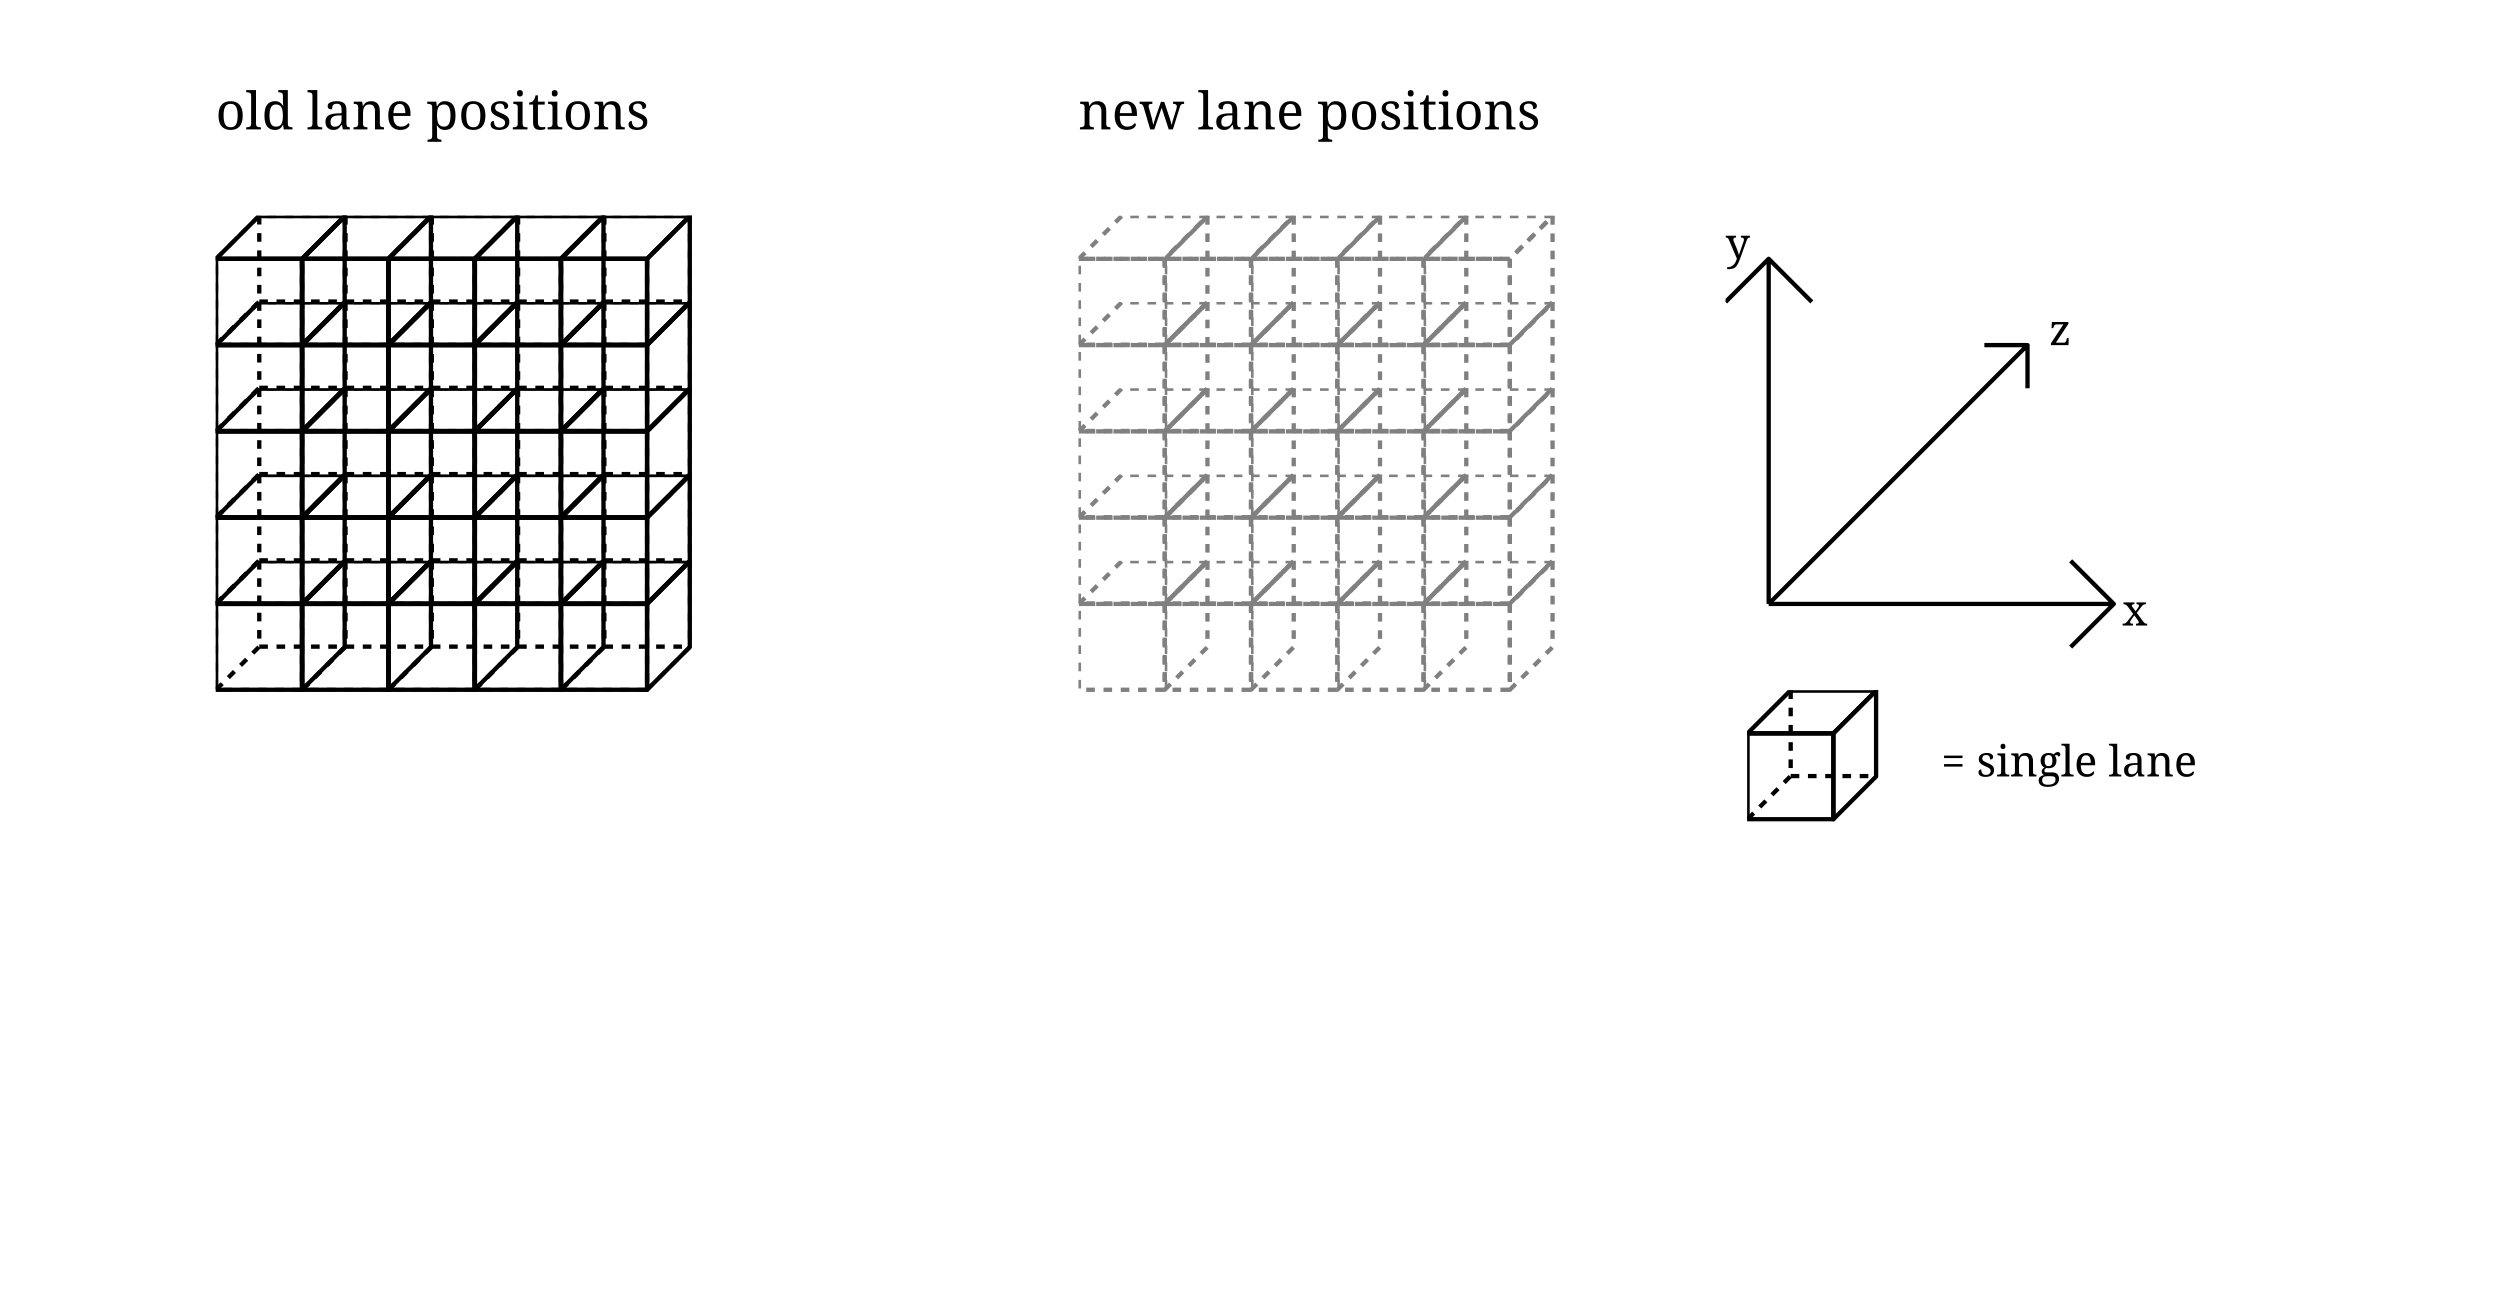
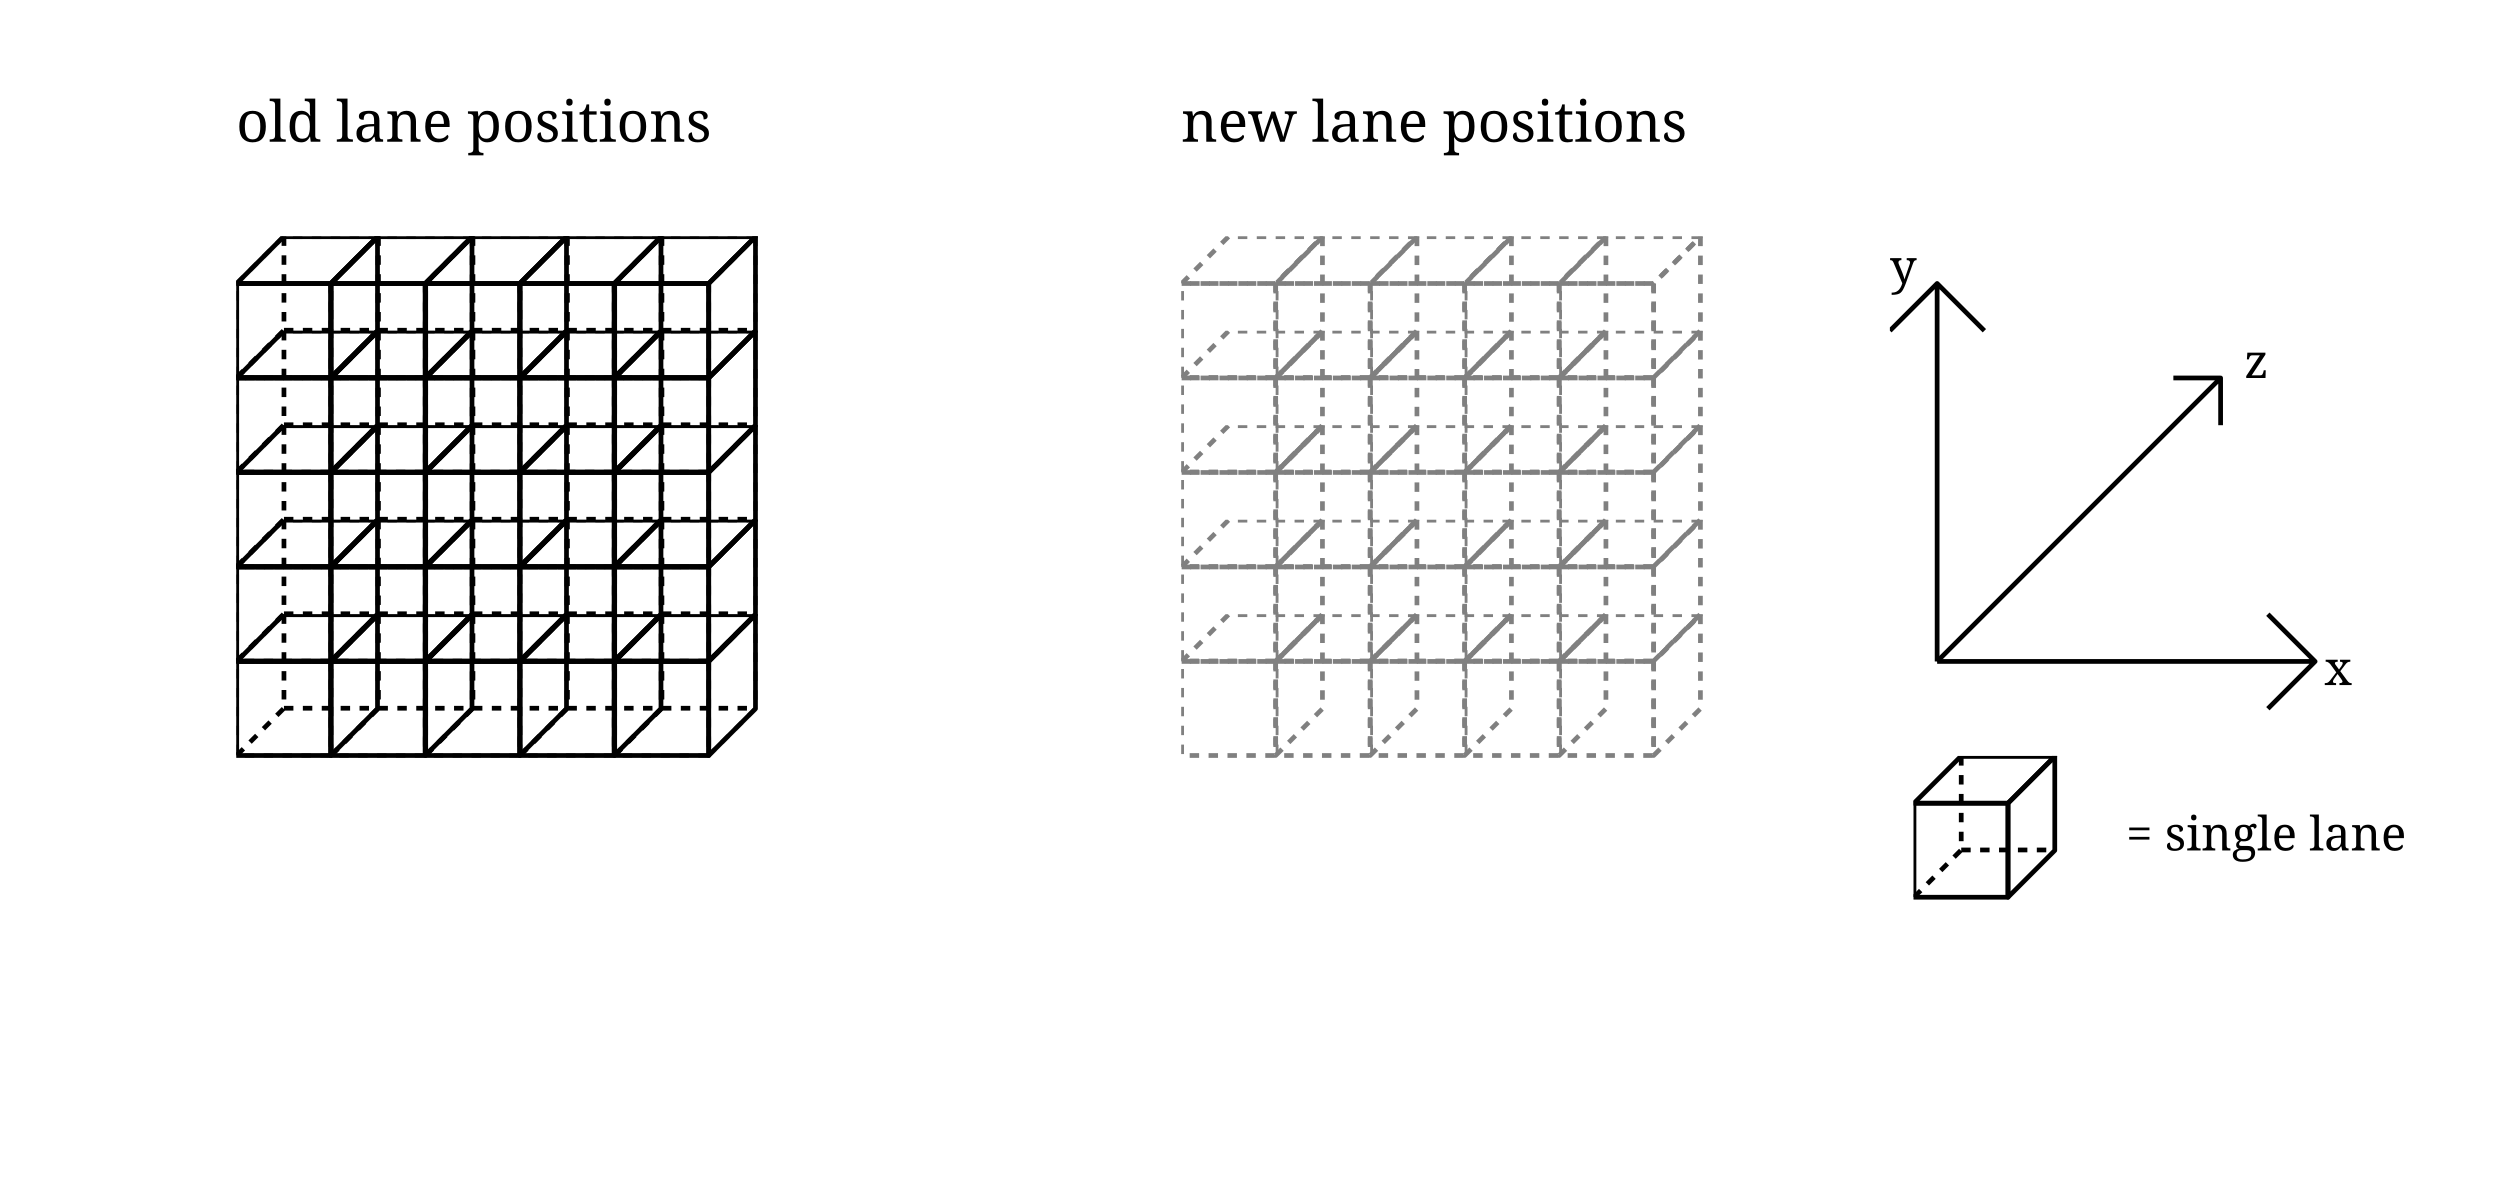
- <svg xmlns="http://www.w3.org/2000/svg" xmlns:xlink="http://www.w3.org/1999/xlink" width="230mm" height="120mm" id="svg2">
+ <svg xmlns="http://www.w3.org/2000/svg" xmlns:xlink="http://www.w3.org/1999/xlink" width="210mm" height="100mm" id="svg2">
  <defs id="defs4">
    <svg width="30" height="30" id="bit" stroke-dasharray="2, 2" stroke="grey">
      <rect y="10" x="0.1" width="19.9" height="19.9" />
      <polygon points="0.1 10, 10 0.1, 29.9 0.1, 20 10" />
      <polygon points="29.9 0.1, 29.9 20, 20 29.9, 20 10" />
    </svg>
    <svg width="30" height="30" id="bit2" stroke="black">
      <rect y="10" x="0.1" width="19.9" height="19.9" />
      <polygon points="0.1 10, 10 0.1, 29.9 0.1, 20 10" />
      <polygon points="29.9 0.1, 29.9 20, 20 29.9, 20 10" />
      <path d="M 0.1 29.9 l 10 -10 0 -20 m 0 20 l 20 0" stroke-dasharray="2, 2" />
    </svg>
    <path id="arrow0" d="m 0 0 l 50 0 -4 -4 m 4 4 l -4 4" stroke="black" />
    <path id="arrow1" d="m 0 0 l 20 0 -4 -4 m 4 4 l -4 4" stroke="black" />
    <svg width="100" height="100" id="lane">
      <use xlink:href="#bit2" x="70" y="0" />
      <use xlink:href="#bit2" x="60" y="10" />
      <use xlink:href="#bit2" x="50" y="20" />
      <use xlink:href="#bit2" x="40" y="30" />
      <use xlink:href="#bit2" x="30" y="40" />
      <use xlink:href="#bit2" x="20" y="50" />
      <use xlink:href="#bit2" x="10" y="60" />
      <use xlink:href="#bit2" x="0" y="70" />
    </svg>
    <svg width="180" height="100" id="plane">
      <use xlink:href="#lane" x="0" y="0" />
      <use xlink:href="#lane" x="20" y="0" />
      <use xlink:href="#lane" x="40" y="0" />
      <use xlink:href="#lane" x="60" y="0" />
      <use xlink:href="#lane" x="80" y="0" />
    </svg>
    <svg width="180" height="180" id="state">
      <use xlink:href="#plane" x="0" y="80" />
      <use xlink:href="#plane" x="0" y="60" />
      <use xlink:href="#plane" x="0" y="40" />
      <use xlink:href="#plane" x="0" y="20" />
      <use xlink:href="#plane" x="0" y="0" />
    </svg>
    <svg width="110" height="30" id="row">
      <use xlink:href="#bit" x="0" y="0" />
      <use xlink:href="#bit" x="20" y="0" />
      <use xlink:href="#bit" x="40" y="0" />
      <use xlink:href="#bit" x="60" y="0" />
      <use xlink:href="#bit" x="80" y="0" />
    </svg>
    <svg width="30" height="110" id="column">
      <use xlink:href="#bit2" x="0" y="80" />
      <use xlink:href="#bit2" x="0" y="60" />
      <use xlink:href="#bit2" x="0" y="40" />
      <use xlink:href="#bit2" x="0" y="20" />
      <use xlink:href="#bit2" x="0" y="0" />
    </svg>
    <svg width="110" height="110" id="slice">
      <use xlink:href="#row" x="0" y="80" />
      <use xlink:href="#row" x="0" y="60" />
      <use xlink:href="#row" x="0" y="40" />
      <use xlink:href="#row" x="0" y="20" />
      <use xlink:href="#row" x="0" y="0" />
    </svg>
    <svg width="100" height="180" id="sheet">
      <use xlink:href="#lane" x="0" y="80" />
      <use xlink:href="#lane" x="0" y="60" />
      <use xlink:href="#lane" x="0" y="40" />
      <use xlink:href="#lane" x="0" y="20" />
      <use xlink:href="#lane" x="0" y="0" />
    </svg>
    <svg id="xor" width="20" height="20">
      <circle cx="10" cy="10" r="8" stroke="red" stroke-width="2" />
      <path d="M 10 2 l 0 16 M 2 10 l 16 0" stroke="red" stroke-width="2" />
    </svg>
  </defs>
  <g style="fill:none;fill-rule:evenodd;stroke:none;stroke-width:1px;stroke-linecap:butt;stroke-linejoin:round;stroke-opacity:1" id="g2383" transform="scale(1.5)">
    <rect x="0" y="0" width="600" height="400" fill="white" />
    <text fill="black" x="50" y="30" style="font-size:12px;font-family:'serif';">
    old lane positions
    </text>
    <use xlink:href="#slice" x="50" y="50" />
    <text fill="black" x="250" y="30" style="font-size:12px;font-family:'serif';">
    new lane positions
    </text>
    <use xlink:href="#slice" x="250" y="50" />
    <use xlink:href="#bit2" x="50" y="50">
      <animate attributeName="x" from="50" to="330" fill="freeze" dur="4" begin="1" />
    </use>
    <use xlink:href="#bit2" x="70" y="70">
      <animate attributeName="x" from="70" to="310" fill="freeze" dur="4" begin="1" />
    </use>
    <use xlink:href="#bit2" x="90" y="90">
      <animate attributeName="x" from="90" to="290" fill="freeze" dur="4" begin="1" />
    </use>
    <use xlink:href="#bit2" x="110" y="110">
      <animate attributeName="x" from="110" to="270" fill="freeze" dur="4" begin="1" />
    </use>
    <use xlink:href="#bit2" x="130" y="130">
      <animate attributeName="x" from="130" to="250" fill="freeze" dur="4" begin="1" />
    </use>
    <use xlink:href="#bit2" x="130" y="50">
      <animate attributeName="x" from="130" to="330" fill="freeze" dur="4" begin="6" />
      <animate attributeName="y" from="50" to="90" fill="freeze" dur="4" begin="6" />
    </use>
    <use xlink:href="#bit2" x="110" y="70">
      <animate attributeName="x" from="110" to="310" fill="freeze" dur="4" begin="6" />
      <animate attributeName="y" from="70" to="90" fill="freeze" dur="4" begin="6" />
    </use>
    <use xlink:href="#bit2" x="70" y="110">
      <animate attributeName="x" from="70" to="270" fill="freeze" dur="4" begin="6" />
      <animate attributeName="y" from="110" to="90" fill="freeze" dur="4" begin="6" />
    </use>
    <use xlink:href="#bit2" x="50" y="130">
      <animate attributeName="x" from="50" to="250" fill="freeze" dur="4" begin="6" />
      <animate attributeName="y" from="130" to="90" fill="freeze" dur="4" begin="6" />
    </use>
    <use xlink:href="#bit2" x="50" y="90">
      <animate attributeName="x" from="50" to="290" fill="freeze" dur="4" begin="11" />
      <animate attributeName="y" from="90" to="70" fill="freeze" dur="4" begin="11" />
    </use>
    <use xlink:href="#bit2" x="70" y="90">
      <animate attributeName="x" from="70" to="290" fill="freeze" dur="4" begin="11" />
      <animate attributeName="y" from="90" to="130" fill="freeze" dur="4" begin="11" />
    </use>
    <use xlink:href="#bit2" x="110" y="90">
      <animate attributeName="x" from="110" to="290" fill="freeze" dur="4" begin="11" />
      <animate attributeName="y" from="90" to="50" fill="freeze" dur="4" begin="11" />
    </use>
    <use xlink:href="#bit2" x="130" y="90">
      <animate attributeName="x" from="130" to="290" fill="freeze" dur="4" begin="11" />
      <animate attributeName="y" from="90" to="110" fill="freeze" dur="4" begin="11" />
    </use>
    <use xlink:href="#bit2" x="90" y="50">
      <animate attributeName="x" from="90" to="330" fill="freeze" dur="4" begin="16" />
      <animate attributeName="y" from="50" to="70" fill="freeze" dur="4" begin="16" />
    </use>
    <use xlink:href="#bit2" x="90" y="70">
      <animate attributeName="x" from="90" to="310" fill="freeze" dur="4" begin="16" />
      <animate attributeName="y" from="70" to="130" fill="freeze" dur="4" begin="16" />
    </use>
    <use xlink:href="#bit2" x="90" y="110">
      <animate attributeName="x" from="90" to="270" fill="freeze" dur="4" begin="16" />
      <animate attributeName="y" from="110" to="50" fill="freeze" dur="4" begin="16" />
    </use>
    <use xlink:href="#bit2" x="90" y="130">
      <animate attributeName="x" from="90" to="250" fill="freeze" dur="4" begin="16" />
      <animate attributeName="y" from="130" to="110" fill="freeze" dur="4" begin="16" />
    </use>
    <use xlink:href="#bit2" x="70" y="50">
      <animate attributeName="x" from="70" to="330" fill="freeze" dur="4" begin="21" />
      <animate attributeName="y" from="50" to="110" fill="freeze" dur="4" begin="21" />
    </use>
    <use xlink:href="#bit2" x="130" y="70">
      <animate attributeName="x" from="130" to="310" fill="freeze" dur="4" begin="21" />
      <animate attributeName="y" from="70" to="50" fill="freeze" dur="4" begin="21" />
    </use>
    <use xlink:href="#bit2" x="50" y="110">
      <animate attributeName="x" from="50" to="270" fill="freeze" dur="4" begin="21" />
      <animate attributeName="y" from="110" to="130" fill="freeze" dur="4" begin="21" />
    </use>
    <use xlink:href="#bit2" x="110" y="130">
      <animate attributeName="x" from="110" to="250" fill="freeze" dur="4" begin="21" />
      <animate attributeName="y" from="130" to="70" fill="freeze" dur="4" begin="21" />
    </use>
    <use xlink:href="#bit2" x="110" y="50">
      <animate attributeName="x" from="110" to="330" fill="freeze" dur="4" begin="26" />
      <animate attributeName="y" from="50" to="130" fill="freeze" dur="4" begin="26" />
    </use>
    <use xlink:href="#bit2" x="50" y="70">
      <animate attributeName="x" from="50" to="310" fill="freeze" dur="4" begin="26" />
      <animate attributeName="y" from="70" to="110" fill="freeze" dur="4" begin="26" />
    </use>
    <use xlink:href="#bit2" x="130" y="110">
      <animate attributeName="x" from="130" to="270" fill="freeze" dur="4" begin="26" />
      <animate attributeName="y" from="110" to="70" fill="freeze" dur="4" begin="26" />
    </use>
    <use xlink:href="#bit2" x="70" y="130">
      <animate attributeName="x" from="70" to="250" fill="freeze" dur="4" begin="26" />
      <animate attributeName="y" from="130" to="50" fill="freeze" dur="4" begin="26" />
    </use>
    <svg x="400" y="50" width="180" height="150">
      <path d="M 10 90 l 0 -80 l -10 10 m 10 -10 l 10 10" stroke="black" />
      <text fill="black" x="0" y="10" style="font-size:10px;font-family:'serif';">
y
</text>
      <path d="M 10 90 l 80 0 l -10 -10 m 10 10 l -10 10" stroke="black" />
      <text fill="black" x="92" y="95" style="font-size:10px;font-family:'serif';">
x
</text>
      <path d="M 10 90 l 60 -60 l -10 0 m 10 0 l 0 10" stroke="black" />
      <text fill="black" x="75" y="30" style="font-size:10px;font-family:'serif';">
z
</text>
      <use xlink:href="#bit2" x="5" y="110" />
      <text fill="black" x="50" y="130" style="font-size:10px;font-family:'serif';">
= single lane
</text>
    </svg>
  </g>
</svg>
